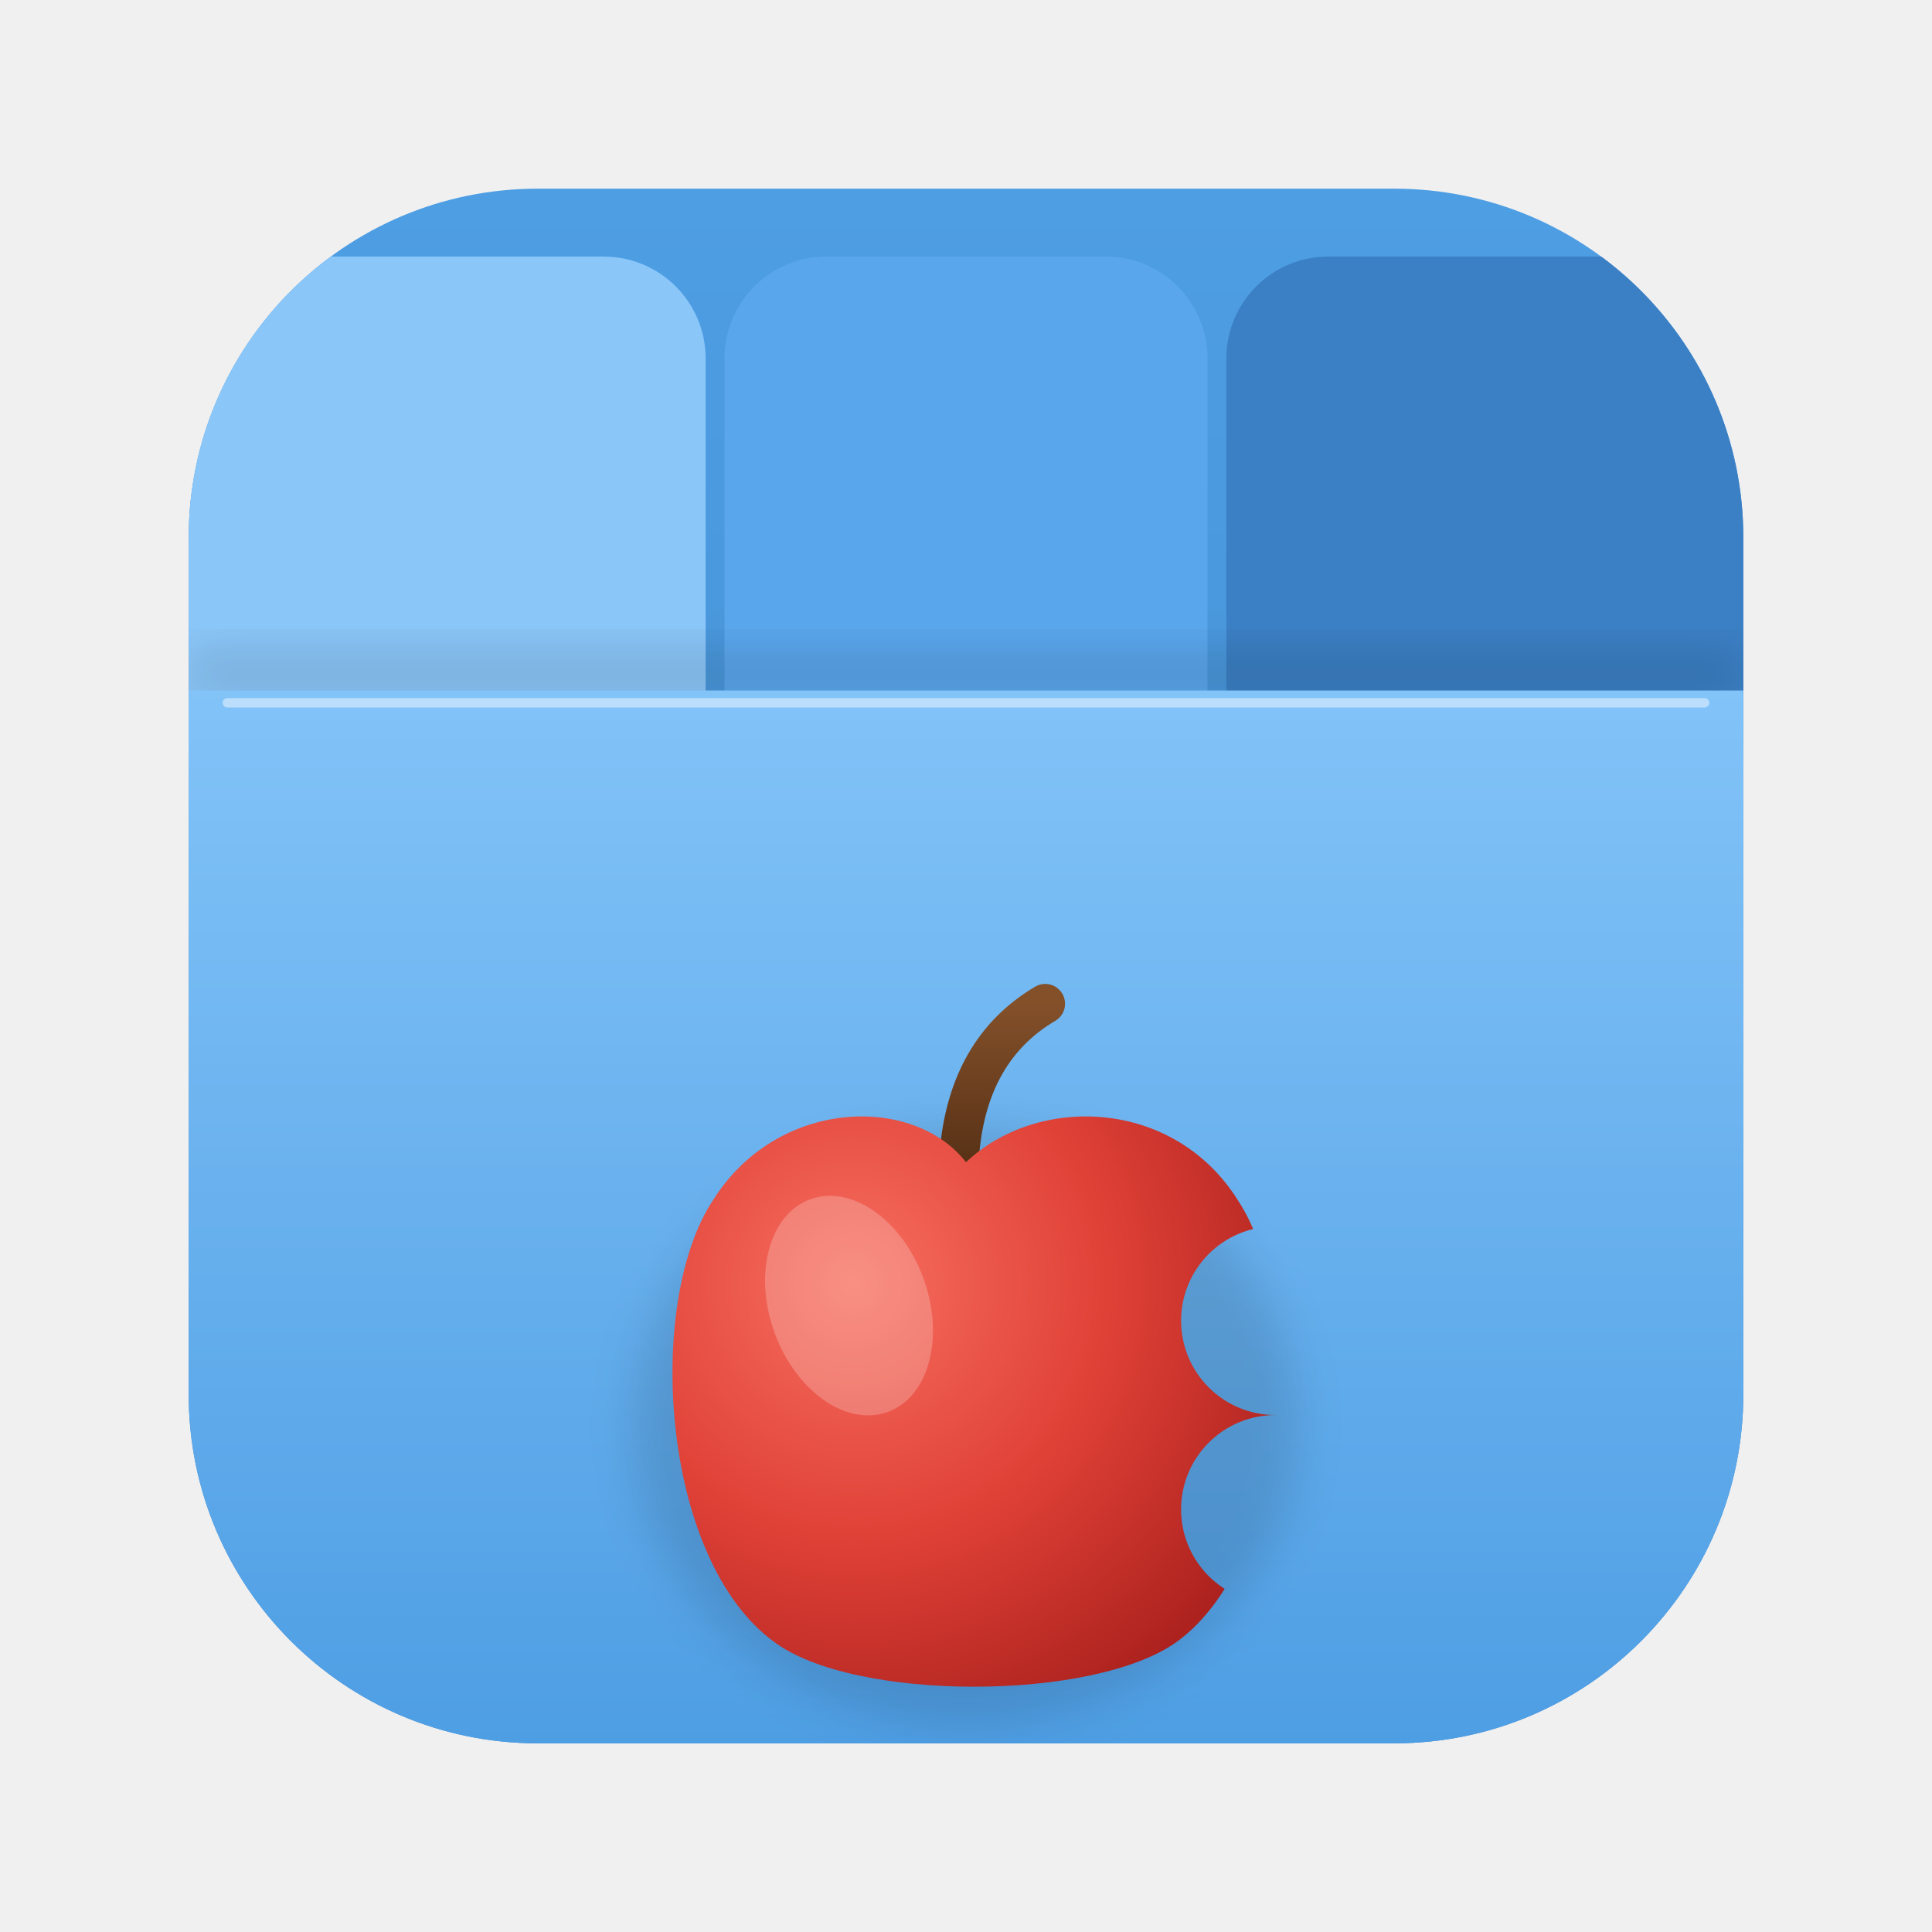
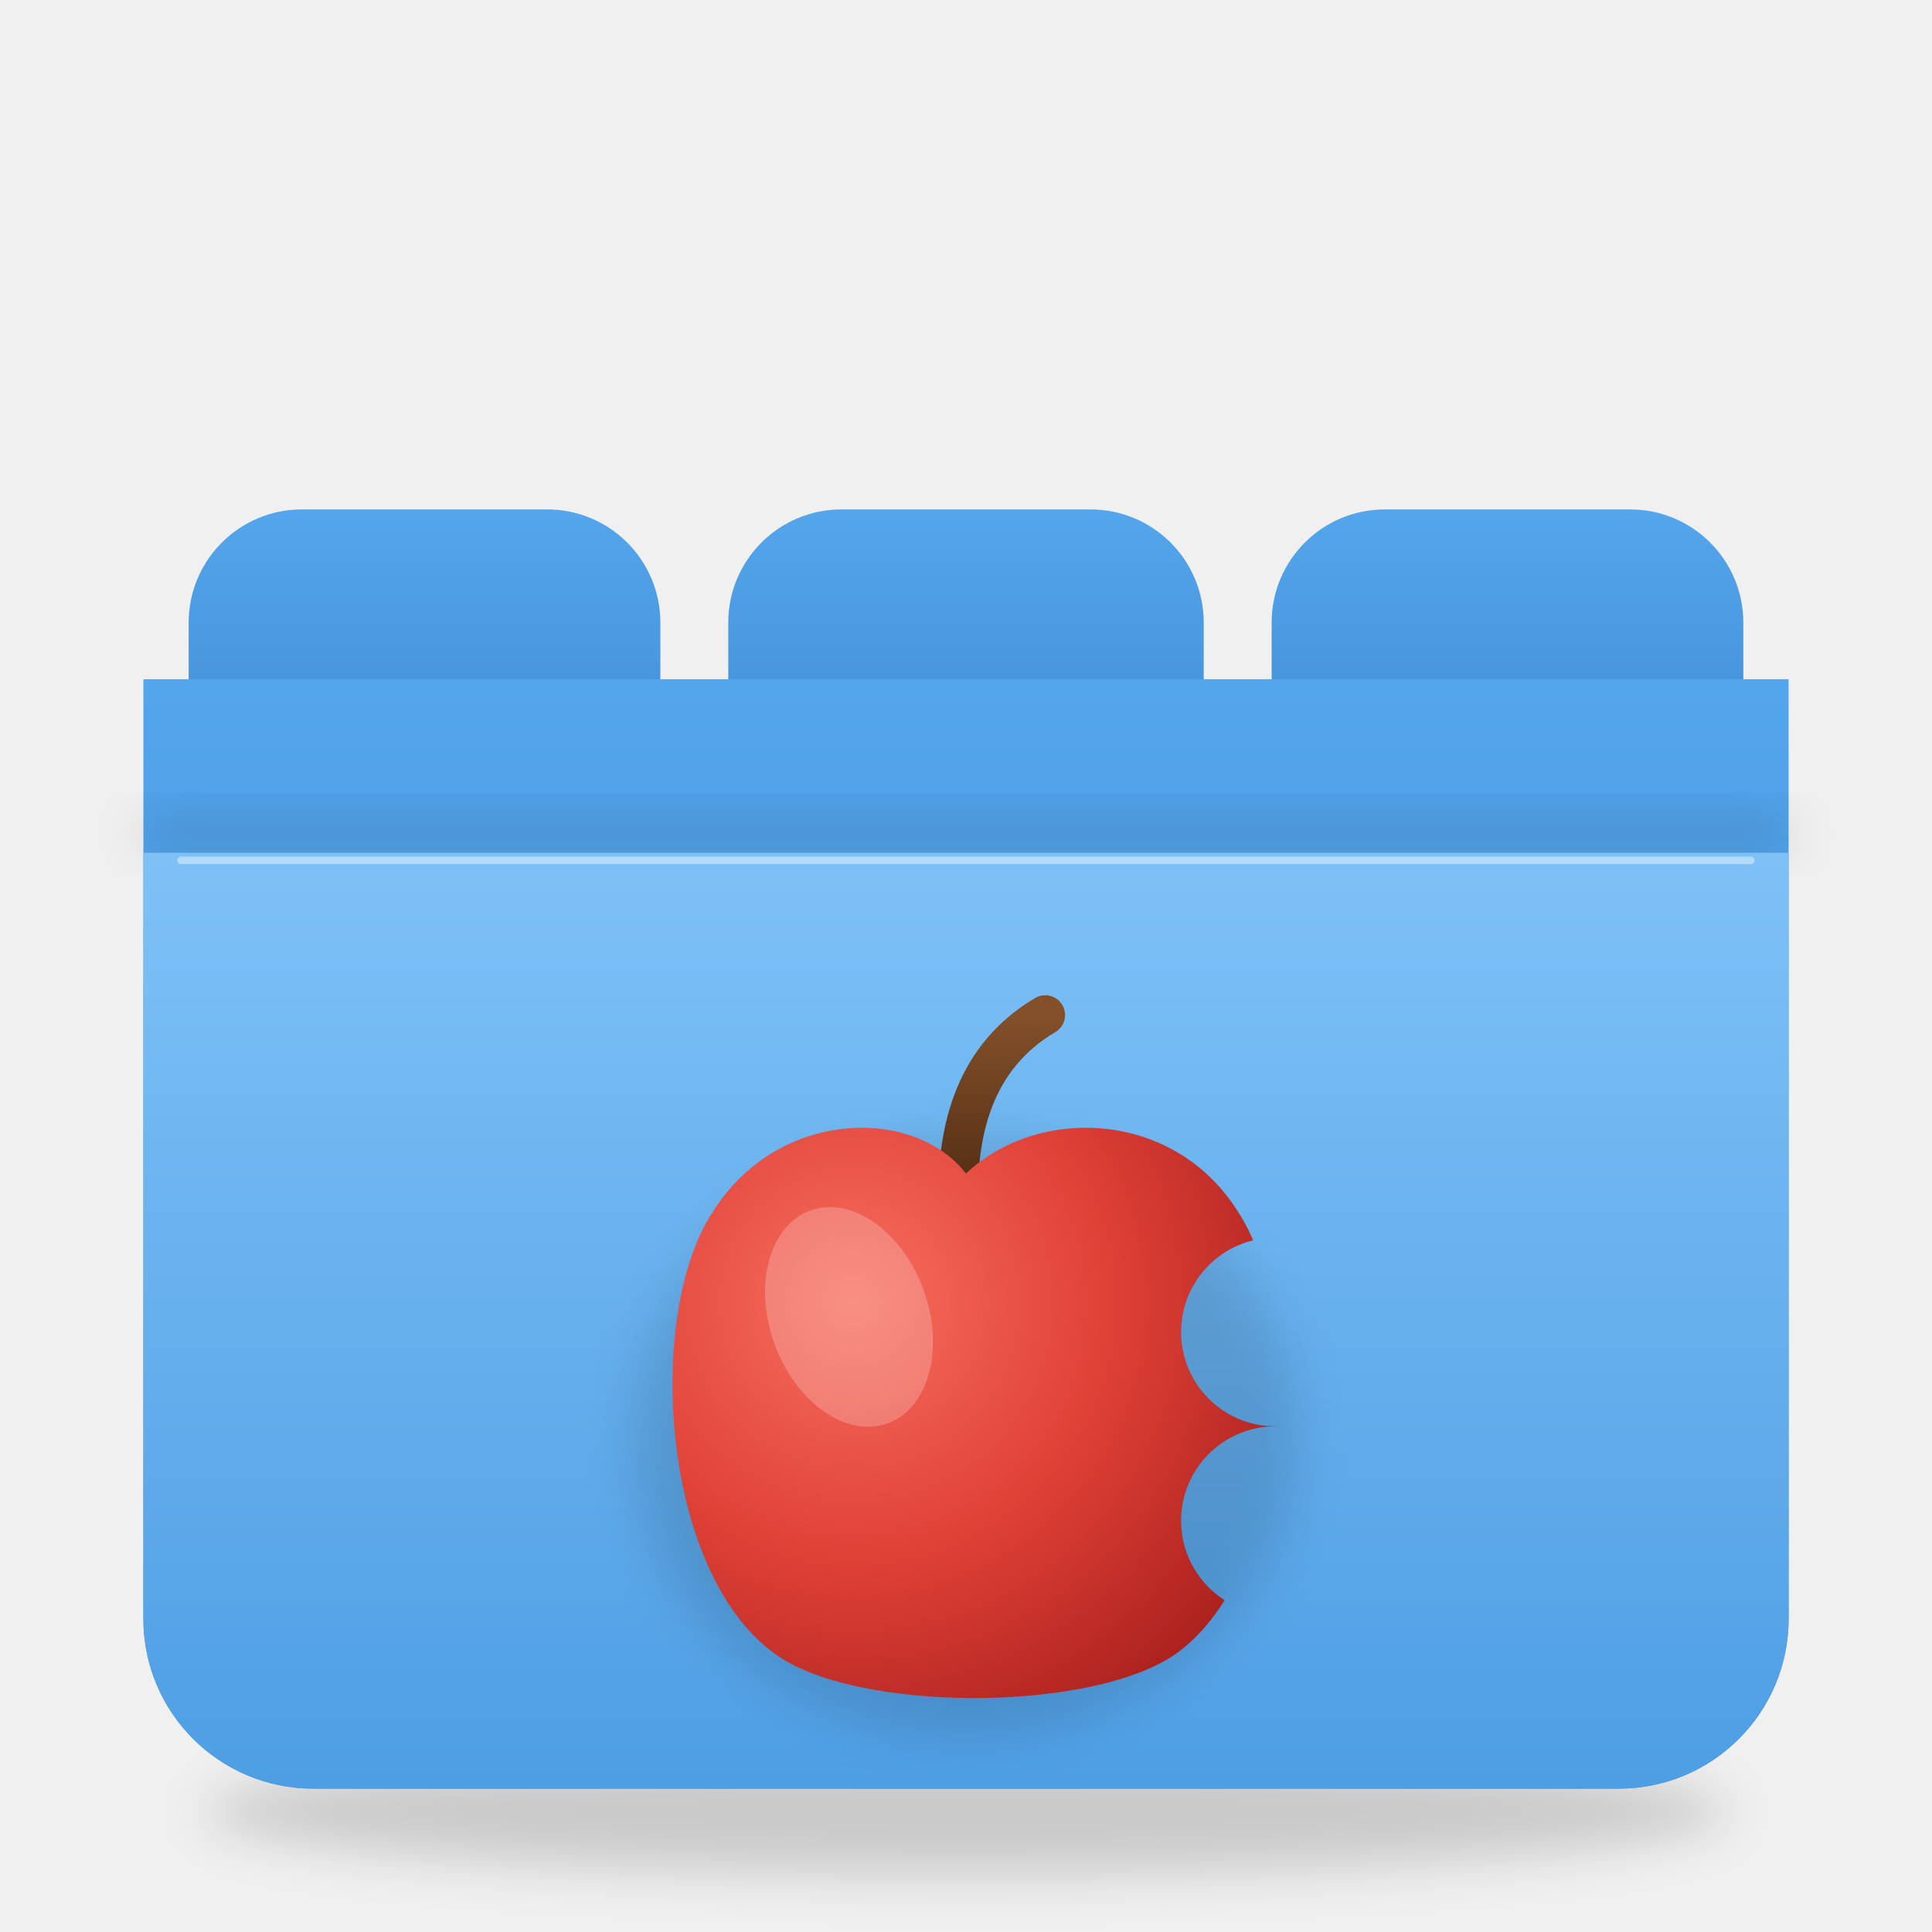
<svg xmlns="http://www.w3.org/2000/svg" width="1024" height="1024" viewBox="0 0 1024 1024">
  <defs>
-     <clipPath id="sq">
-       <path d="M285 100 H739 A185 185 0 0 1 924 285 V739 A185 185 0 0 1 739 924                H285 A185 185 0 0 1 100 739 V285 A185 185 0 0 1 285 100 Z" />
-     </clipPath>
-     <linearGradient id="base" x1="0" y1="0" x2="0" y2="1">
-       <stop offset="0" stop-color="#4E9EE4" />
-       <stop offset="1" stop-color="#3E86C8" />
+     <linearGradient id="back" x1="0" y1="0" x2="0" y2="1">
+       <stop offset="0" stop-color="#54A6EC" />
+       <stop offset="1" stop-color="#3B82CE" />
    </linearGradient>
    <linearGradient id="pocket" x1="0" y1="0" x2="0" y2="1">
-       <stop offset="0" stop-color="#82C3F8" />
+       <stop offset="0" stop-color="#7EC1F7" />
      <stop offset="1" stop-color="#4E9EE4" />
    </linearGradient>
-     <radialGradient id="apple" cx="452" cy="680" r="270" gradientUnits="userSpaceOnUse">
+     <radialGradient id="apple" cx="452" cy="690" r="270" gradientUnits="userSpaceOnUse">
      <stop offset="0" stop-color="#F76F60" />
      <stop offset="0.5" stop-color="#E04137" />
      <stop offset="1" stop-color="#A61E1B" />
    </radialGradient>
    <linearGradient id="stem" x1="0" y1="0" x2="0" y2="1">
      <stop offset="0" stop-color="#83502A" />
      <stop offset="1" stop-color="#563015" />
    </linearGradient>
    <filter id="blur" x="-40%" y="-40%" width="180%" height="180%">
-       <feGaussianBlur stdDeviation="12" />
+       <feGaussianBlur stdDeviation="13" />
    </filter>
    <mask id="bites">
      <rect x="0" y="0" width="1024" height="1024" fill="white" />
-       <circle cx="676" cy="700" r="50" fill="black" />
-       <circle cx="676" cy="800" r="50" fill="black" />
+       <circle cx="676" cy="706" r="50" fill="black" />
+       <circle cx="676" cy="806" r="50" fill="black" />
    </mask>
  </defs>
-   <g clip-path="url(#sq)">
-     <rect x="100" y="100" width="824" height="824" fill="url(#base)" />
-     <path d="M100 190 A54 54 0 0 1 154 136 H320 A54 54 0 0 1 374 190 V400 H100 Z" fill="#8AC6F8" />
-     <path d="M384 190 A54 54 0 0 1 438 136 H586 A54 54 0 0 1 640 190 V400 H384 Z" fill="#5AA6EC" />
-     <path d="M650 190 A54 54 0 0 1 704 136 H870 A54 54 0 0 1 924 190 V400 H650 Z" fill="#3B7FC4" />
-     <rect x="100" y="344" width="824" height="26" fill="#000000" opacity="0.12" filter="url(#blur)" />
-     <rect x="100" y="366" width="824" height="558" fill="url(#pocket)" />
-     <rect x="118" y="370" width="788" height="5" rx="2.5" fill="#FFFFFF" opacity="0.45" />
-     <ellipse cx="512" cy="756" rx="176" ry="158" fill="#000000" opacity="0.12" filter="url(#blur)" />
-     <path d="M508 620 q2 -62 46 -88" fill="none" stroke="url(#stem)" stroke-width="21" stroke-linecap="round" />
-     <g mask="url(#bites)">
-       <path d="M512 616 C550 580 622 582 656 636 C692 690 684 826 624 870                C580 902 452 902 410 870 C350 826 342 690 378 636                C412 582 484 580 512 616 Z" fill="url(#apple)" />
-     </g>
-     <ellipse cx="450" cy="692" rx="42" ry="60" fill="#FFFFFF" opacity="0.22" transform="rotate(-20 450 692)" />
+   <ellipse cx="512" cy="960" rx="404" ry="34" fill="#000000" opacity="0.16" filter="url(#blur)" />
+   <path d="M100 330 A60 60 0 0 1 160 270 H290 A60 60 0 0 1 350 330 V470 H100 Z" fill="url(#back)" />
+   <path d="M386 330 A60 60 0 0 1 446 270 H578 A60 60 0 0 1 638 330 V470 H386 Z" fill="url(#back)" />
+   <path d="M674 330 A60 60 0 0 1 734 270 H864 A60 60 0 0 1 924 330 V470 H674 Z" fill="url(#back)" />
+   <path d="M76 360 H948 V858 A90 90 0 0 1 858 948 H166 A90 90 0 0 1 76 858 Z" fill="url(#back)" />
+   <rect x="76" y="430" width="872" height="24" fill="#000000" opacity="0.10" filter="url(#blur)" />
+   <path d="M76 452 H948 V858 A90 90 0 0 1 858 948 H166 A90 90 0 0 1 76 858 Z" fill="url(#pocket)" />
+   <path d="M96 456 H928" stroke="#FFFFFF" stroke-opacity="0.42" stroke-width="4" stroke-linecap="round" />
+   <ellipse cx="512" cy="762" rx="176" ry="158" fill="#000000" opacity="0.12" filter="url(#blur)" />
+   <path d="M508 626 q2 -62 46 -88" fill="none" stroke="url(#stem)" stroke-width="21" stroke-linecap="round" />
+   <g mask="url(#bites)">
+     <path d="M512 622 C550 586 622 588 656 642 C692 696 684 832 624 876              C580 908 452 908 410 876 C350 832 342 696 378 642              C412 588 484 586 512 622 Z" fill="url(#apple)" />
  </g>
+   <ellipse cx="450" cy="698" rx="42" ry="60" fill="#FFFFFF" opacity="0.22" transform="rotate(-20 450 698)" />
</svg>
